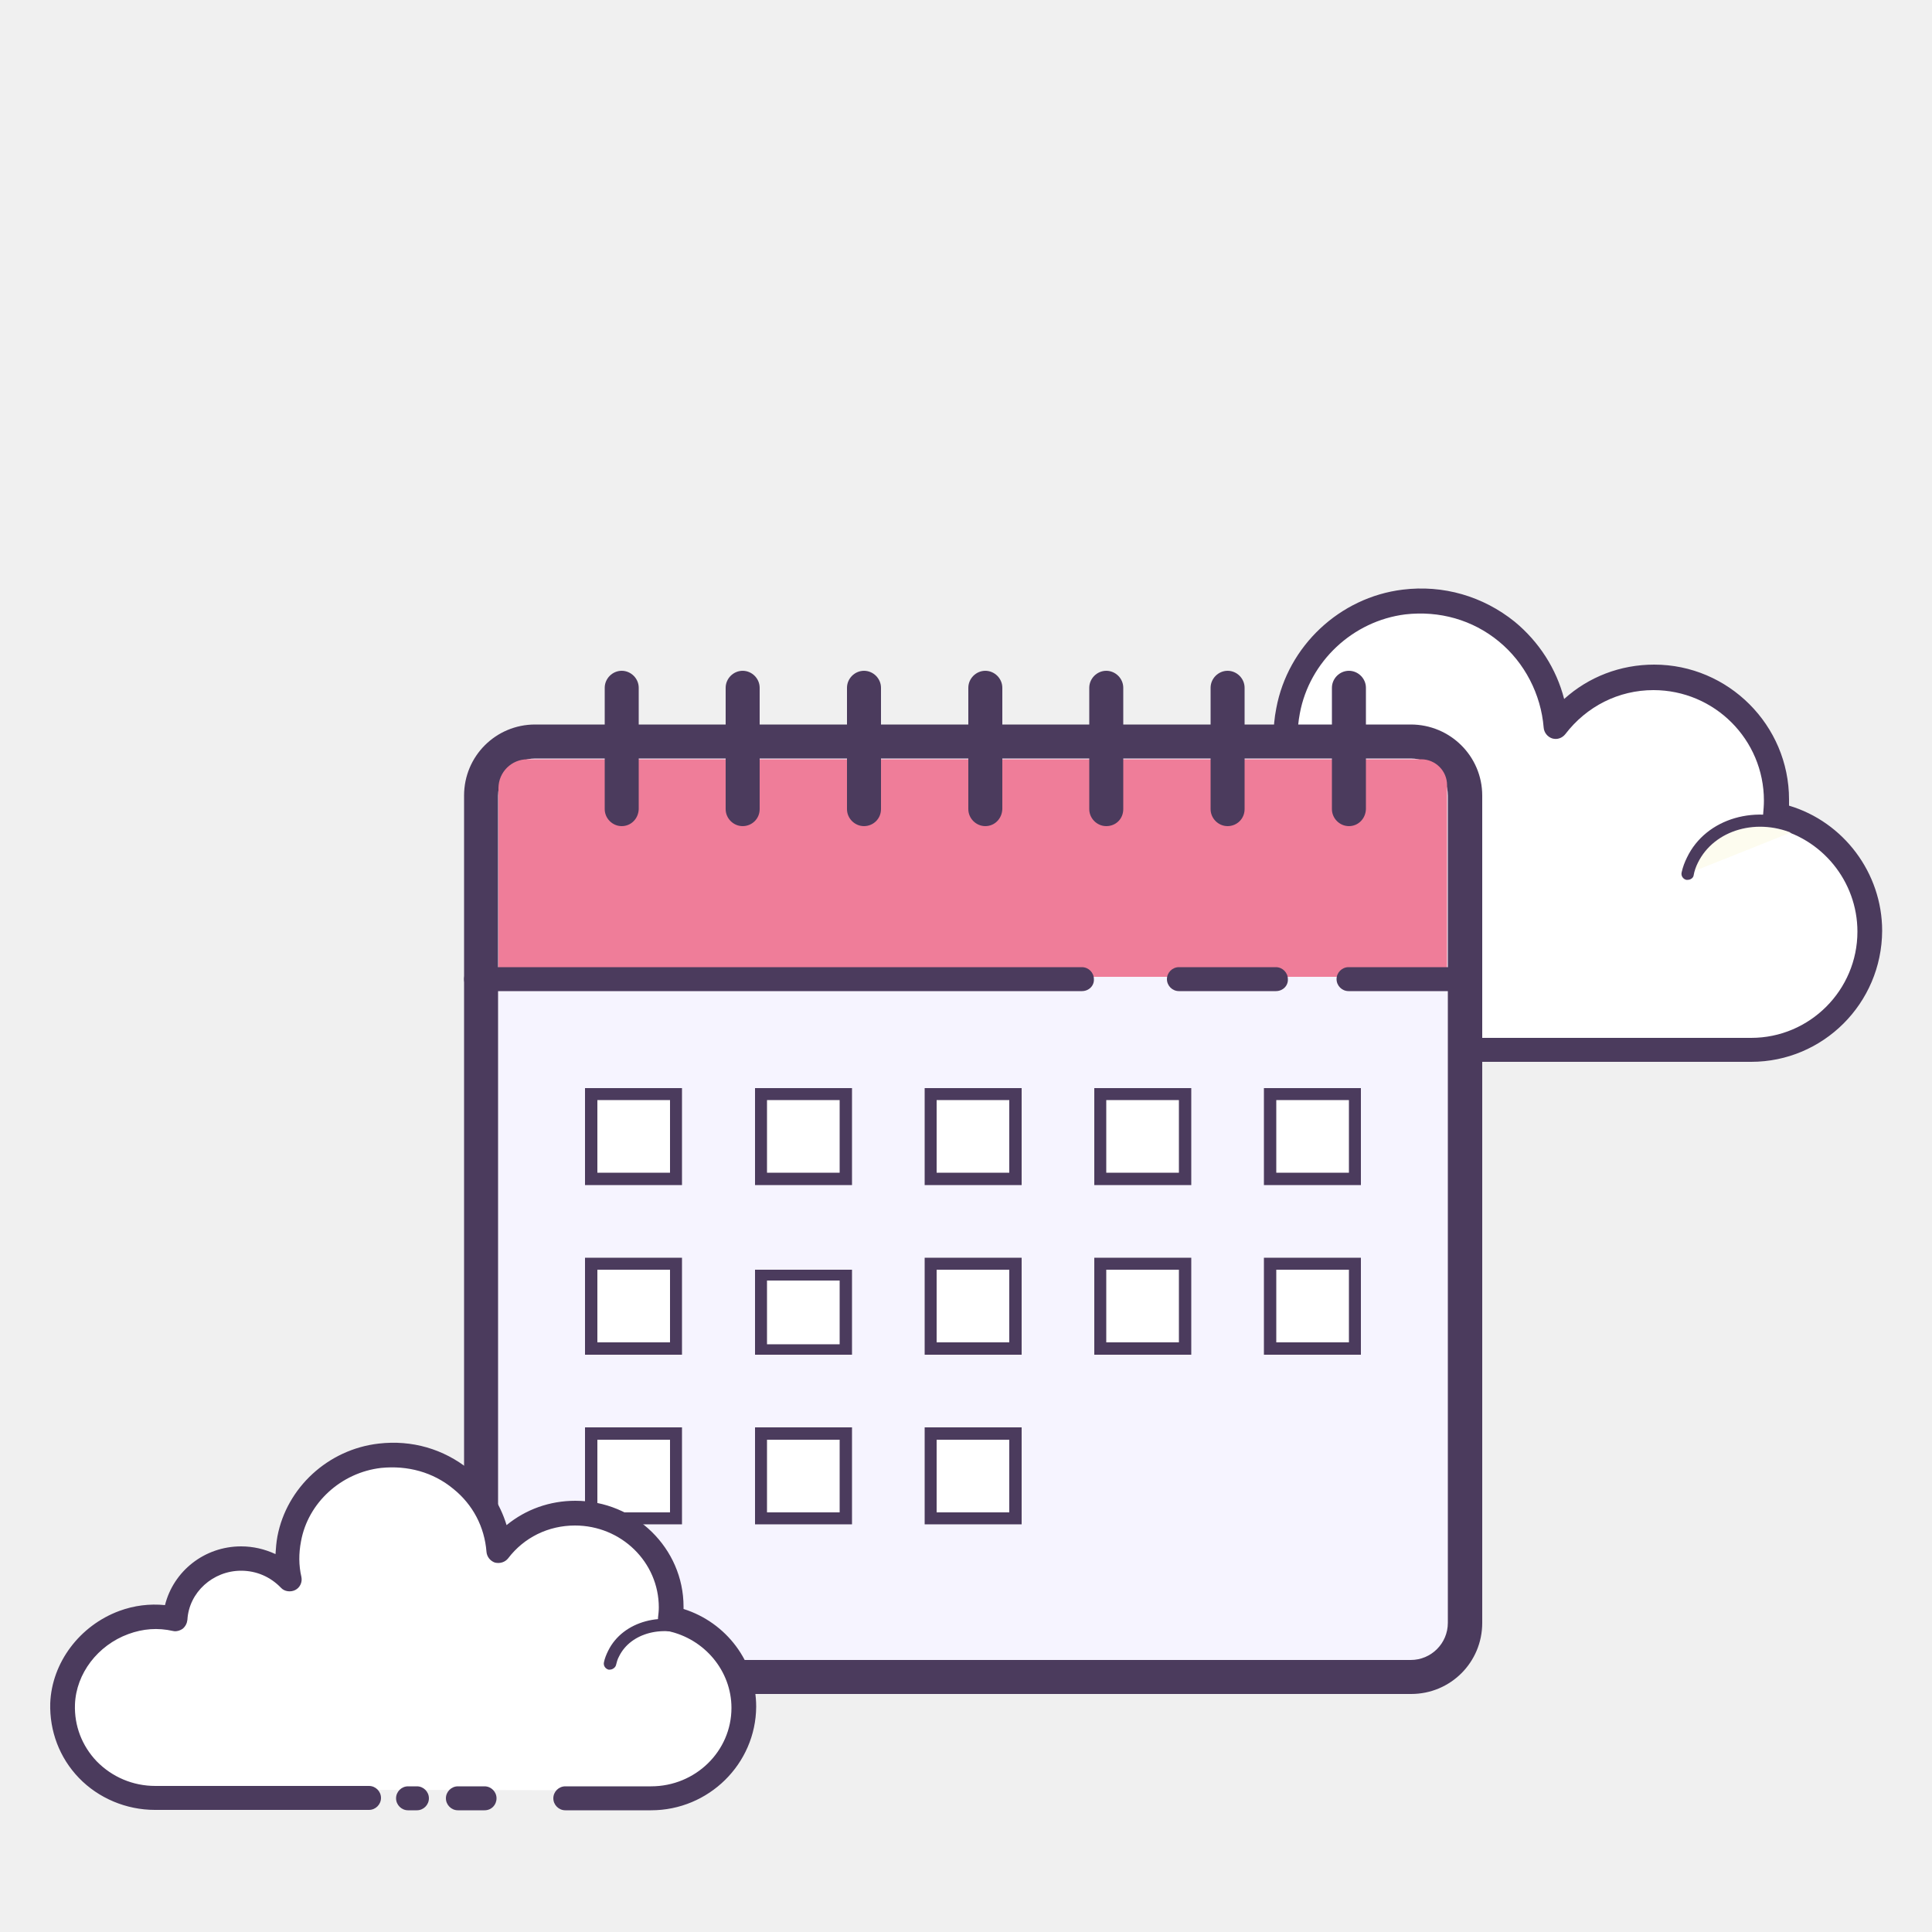
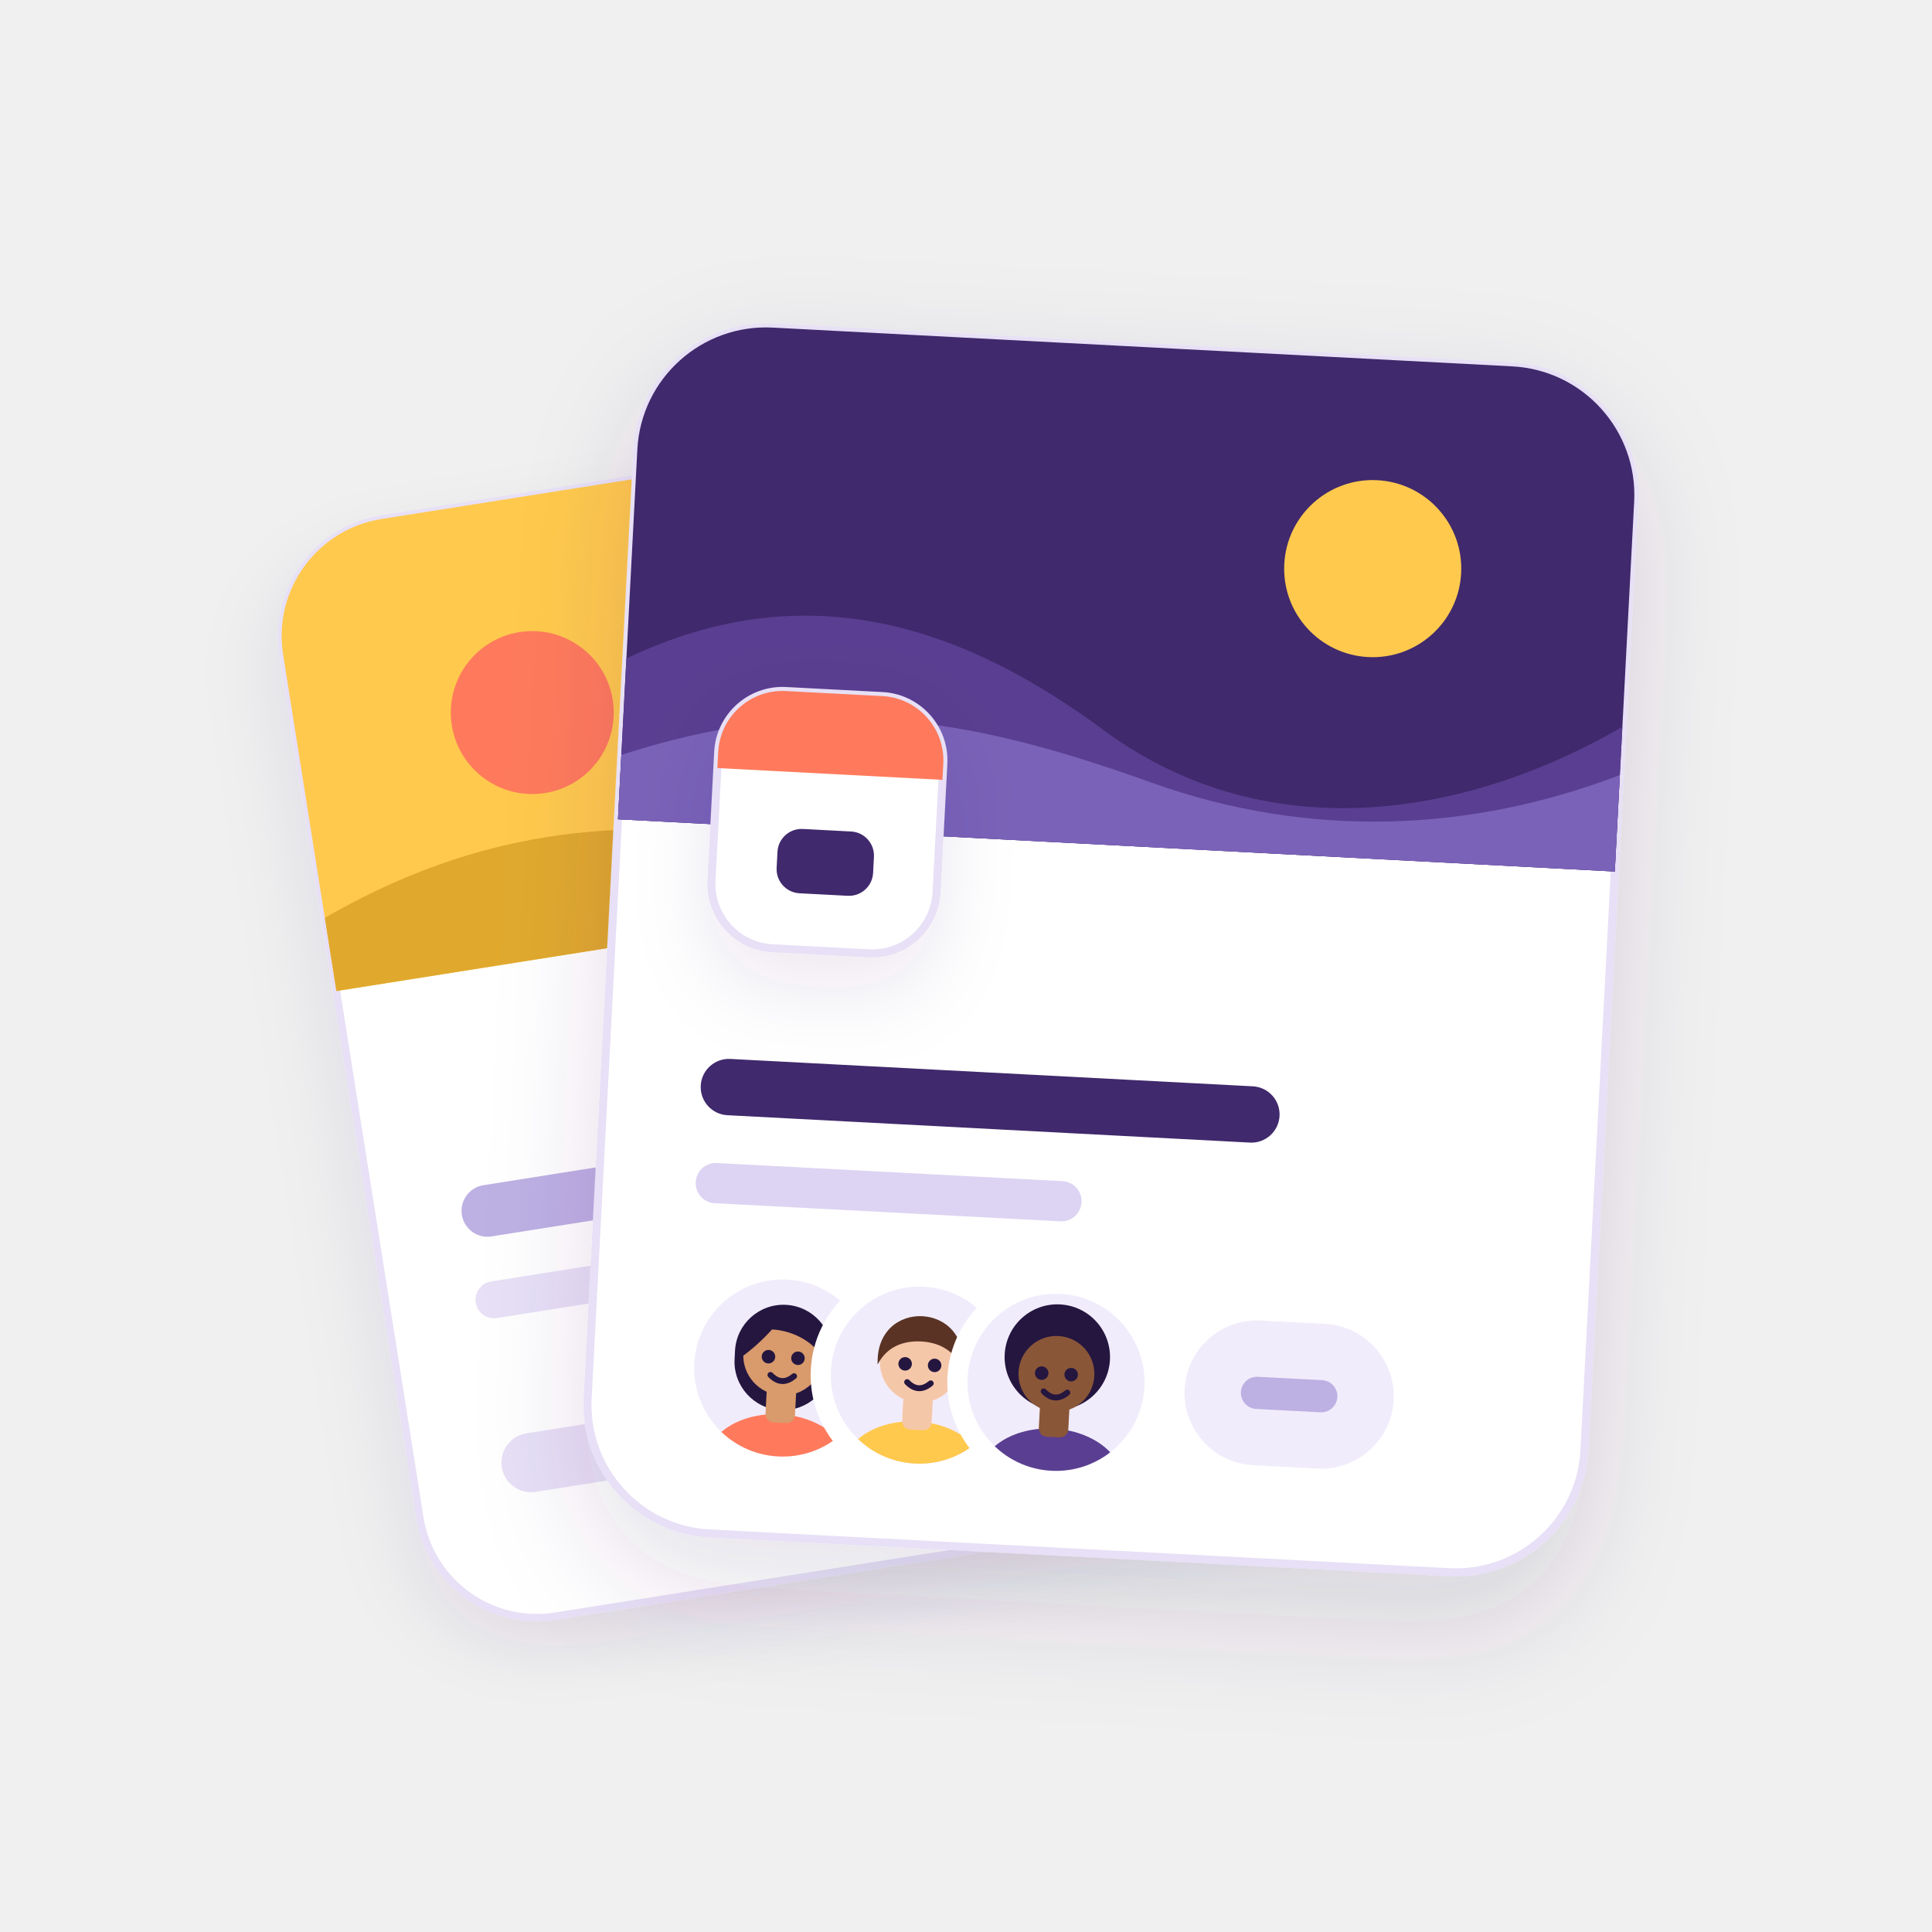
- <svg xmlns="http://www.w3.org/2000/svg" version="1.1" id="Layer_1" x="0px" y="0px" width="500px" height="500px" viewBox="0 0 500 500" enable-background="new 0 0 500 500" xml:space="preserve">
-   <path fill="#FFFFFF" d="M379.4,271.7c0,0,73.3,0,73.8,0c16.9,0,30.7-13.7,30.7-30.7c0-14.8-10.5-27.1-24.4-30  c0.2-1.3,0.3-2.6,0.3-3.9c0-17.5-14.2-31.8-31.8-31.8c-10.4,0-19.5,5-25.3,12.7c-1.5-19.5-18.9-34.6-39.3-32.1  c-14.9,1.8-27.3,13.4-30,28.1c-0.9,4.7-0.8,9.3,0.1,13.7c-4-4.3-9.7-7-16-7c-11.6,0-21.1,9-21.8,20.5c-5.3-1.2-11-1.1-17,1.2  c-11.5,4.3-19.8,15.2-20.2,27.5c-0.7,17.5,13.3,31.9,30.6,31.9c1.3,0,5.9,0,7,0h63.5" />
-   <path fill="#4B3B5D" d="M453.2,274.8h-73.8c-1.7,0-3.1-1.4-3.1-3.1s1.4-3.1,3.1-3.1h73.8c15.2,0,27.5-12.4,27.5-27.5  c0-13-9.2-24.3-21.9-26.9c-1.6-0.3-2.7-1.8-2.5-3.5c0.1-1.2,0.2-2.3,0.2-3.5c0-15.8-12.8-28.6-28.6-28.6c-9,0-17.3,4.2-22.8,11.4  c-0.8,1-2.1,1.5-3.4,1.1c-1.2-0.4-2.1-1.5-2.2-2.8c-0.7-8.6-4.9-16.8-11.6-22.3c-6.8-5.6-15.4-8-24.2-7  c-13.6,1.7-24.8,12.2-27.3,25.6c-0.8,4.2-0.8,8.4,0.1,12.5c0.3,1.4-0.4,2.8-1.6,3.4c-1.3,0.7-2.8,0.4-3.7-0.7c-3.6-3.9-8.5-6-13.7-6  c-9.8,0-18.1,7.7-18.7,17.5c-0.1,0.9-0.5,1.8-1.2,2.3c-0.7,0.6-1.7,0.8-2.6,0.6c-5.3-1.2-10.3-0.8-15.3,1  c-10.5,3.9-17.8,13.9-18.2,24.7c-0.3,7.6,2.4,14.7,7.7,20.2c5.2,5.5,12.3,8.5,19.8,8.5h70.6c1.7,0,3.1,1.4,3.1,3.1s-1.4,3.1-3.1,3.1  h-70.7c-9.3,0-17.9-3.7-24.4-10.4c-6.4-6.7-9.8-15.5-9.4-24.8c0.5-13.3,9.5-25.5,22.3-30.3c5-1.9,10.2-2.5,15.5-1.9  c2.4-11.4,12.5-20,24.5-20c4.3,0,8.5,1.1,12.2,3.2c0-2.4,0.2-4.8,0.7-7.3c3-16.1,16.4-28.7,32.7-30.7c10.5-1.3,20.8,1.7,29,8.3  c6.3,5.2,10.8,12.2,12.8,20c6.3-5.7,14.5-8.9,23.3-8.9c19.2,0,34.9,15.7,34.9,34.9c0,0.5,0,1,0,1.6c14.1,4.2,24.1,17.4,24.1,32.4  C487,259.7,471.8,274.8,453.2,274.8z" />
-   <path fill="#FDFCEF" d="M361.6,204.1c-11.3-0.7-21.1,7.1-21.8,17.5c-0.1,1.3,0,2.6,0.2,3.8c-2.2-2.5-5.4-4.1-9.1-4.4  c-6.8-0.4-12.7,4-13.5,10.2c-1.2-0.3-2.5-0.6-3.9-0.7c-9.9-0.7-18.5,6.2-19.1,15.3" />
-   <path fill="#4B3B5D" d="M294.4,247.4h-0.1c-0.9-0.1-1.5-0.8-1.5-1.7c0.7-10,10-17.5,20.8-16.8c0.9,0.1,1.7,0.2,2.6,0.3  c1.7-6.1,7.9-10.3,14.8-9.8c2.7,0.2,5.2,1,7.3,2.4c0-0.1,0-0.2,0-0.4c0.8-11.3,11.2-19.8,23.5-19c0.9,0.1,1.5,0.8,1.5,1.7  c-0.1,0.9-0.8,1.6-1.7,1.5c-10.4-0.7-19.5,6.5-20.1,16c-0.1,1.2,0,2.3,0.1,3.5c0.1,0.7-0.3,1.4-0.9,1.7s-1.4,0.1-1.8-0.4  c-2-2.3-4.9-3.7-8.1-3.9c-6-0.2-11.1,3.5-11.9,8.8c-0.1,0.4-0.3,0.8-0.7,1.1c-0.4,0.2-0.8,0.3-1.3,0.2c-1.2-0.3-2.4-0.5-3.6-0.6  c-9-0.6-16.9,5.6-17.4,13.9C295.9,246.8,295.2,247.4,294.4,247.4z" />
-   <path fill="#FDFCEF" d="M465.6,214.6c-10.7-5-23-1.5-27.5,7.9c-0.6,1.2-1,2.4-1.3,3.6" />
-   <path fill="#4B3B5D" d="M436.8,227.7c-0.1,0-0.2,0-0.4,0c-0.8-0.2-1.4-1-1.2-1.9c0.3-1.4,0.8-2.7,1.4-3.9c4.9-10.2,18.2-14,29.6-8.7  c0.8,0.4,1.1,1.3,0.8,2.1c-0.4,0.8-1.3,1.1-2.1,0.8c-9.9-4.7-21.3-1.4-25.5,7.2c-0.5,1-0.9,2.1-1.1,3.3  C438.2,227.2,437.5,227.7,436.8,227.7z" />
-   <path fill="#F6F4FF" d="M138.5,434c-7.7,0-14-6.3-14-14V205.9c0-7.7,6.3-14,14-14h226.7c7.7,0,14,6.3,14,14V420c0,7.7-6.3,14-14,14  H138.5z" />
-   <path fill="#4B3B5D" d="M365.1,196.3c5.3,0,9.6,4.3,9.6,9.6V420c0,5.3-4.3,9.6-9.6,9.6H138.5c-5.3,0-9.6-4.3-9.6-9.6V205.9  c0-5.3,4.3-9.6,9.6-9.6L365.1,196.3 M365.1,187.5H138.5c-10.2,0-18.4,8.2-18.4,18.4V420c0,10.2,8.2,18.4,18.4,18.4h226.7  c10.2,0,18.4-8.2,18.4-18.4V205.9C383.6,195.7,375.3,187.5,365.1,187.5L365.1,187.5z" />
-   <path fill="#EF7D99" d="M129.1,252.8h245.4v-49.6c0-3.7-3-6.7-6.7-6.7H136.5c-4.1,0-7.5,3.3-7.5,7.5v48.8L129.1,252.8L129.1,252.8z" />
-   <path fill="#FFFFFF" d="M328.7,283.2h22v22h-22V283.2z" />
-   <path fill="#4B3B5D" d="M349.1,284.7v18.8h-18.8v-18.8H349.1 M352.2,281.6h-25.1v25.1h25.1V281.6L352.2,281.6z" />
-   <path fill="#FFFFFF" d="M284.8,283.2h22v22h-22V283.2z" />
-   <path fill="#4B3B5D" d="M305.1,284.7v18.8h-18.8v-18.8H305.1 M308.3,281.6h-25.1v25.1h25.1V281.6L308.3,281.6z" />
-   <path fill="#FFFFFF" d="M240.8,283.2h22v22h-22L240.8,283.2L240.8,283.2z" />
-   <path fill="#4B3B5D" d="M261.2,284.7v18.8h-18.8v-18.8H261.2 M264.4,281.6h-25.1v25.1h25.1V281.6L264.4,281.6z" />
-   <path fill="#FFFFFF" d="M196.9,283.2h22v22h-22V283.2z" />
-   <path fill="#4B3B5D" d="M217.3,284.7v18.8h-18.8v-18.8H217.3 M220.5,281.6h-25.1v25.1h25.1V281.6L220.5,281.6z" />
-   <path fill="#FFFFFF" d="M153,283.2h22v22h-22V283.2z" />
-   <path fill="#4B3B5D" d="M173.4,284.7v18.8h-18.8v-18.8H173.4 M176.5,281.6h-25.1v25.1h25.1V281.6L176.5,281.6z" />
-   <path fill="#FFFFFF" d="M330.2,327.1h20.4v22h-20.4V327.1z" />
-   <path fill="#4B3B5D" d="M349.1,328.6v18.8h-18.8v-18.8H349.1 M352.2,325.5h-25.1v25.1h25.1V325.5L352.2,325.5z" />
-   <path fill="#FFFFFF" d="M284.8,327.1h22v22h-22V327.1z" />
-   <path fill="#4B3B5D" d="M305.1,328.6v18.8h-18.8v-18.8H305.1 M308.3,325.5h-25.1v25.1h25.1V325.5L308.3,325.5z" />
-   <g>
-     <path fill="#FFFFFF" d="M240.8,327.1h22v22h-22L240.8,327.1L240.8,327.1z" />
-     <path fill="#4B3B5D" d="M261.2,328.6v18.8h-18.8v-18.8H261.2 M264.4,325.5h-25.1v25.1h25.1V325.5L264.4,325.5z" />
+ <svg xmlns="http://www.w3.org/2000/svg" viewBox="0 0 240 240" width="240" height="240" fill="none">
+   <defs>
+     <filter id="shadow" x="-40%" y="-40%" width="180%" height="180%">
+       <feDropShadow dx="0" dy="6" stdDeviation="7" flood-color="#40296C" flood-opacity=".14" />
+     </filter>
+     <filter id="shadow-soft" x="-40%" y="-40%" width="180%" height="180%">
+       <feDropShadow dx="0" dy="4" stdDeviation="5" flood-color="#40296C" flood-opacity=".09" />
+     </filter>
+     <clipPath id="avatar">
+       <circle cx="0" cy="-6" r="21" />
+     </clipPath>
+   </defs>
+   <g transform="translate(100 126) rotate(-9) scale(.92)">
+     <rect x="-62" y="-75" width="124" height="150" rx="16" fill="#FFFFFF" stroke="#E7E0F6" filter="url(#shadow-soft)" />
+     <path d="M-62 -59a16 16 0 0 1 16-16h92a16 16 0 0 1 16 16v46h-124z" fill="#FFC94D" />
+     <circle cx="-30" cy="-46" r="11" fill="#FF7A5C" />
+     <path d="M-62 -13v-10c26-10 46-6 66 0c20 6 40 4 58-4v14z" fill="#E0A92E" />
+     <rect x="-50" y="16" width="60" height="7" rx="3.5" fill="#BDB0E3" />
+     <rect x="-50" y="29" width="40" height="5" rx="2.5" fill="#E7E0F6" />
+     <rect x="-50" y="50" width="30" height="8" rx="4.0" fill="#E7E0F6" />
  </g>
-   <g>
-     <path fill="#FFFFFF" d="M196.9,330h22v19.2h-22V330z" />
-     <path fill="#4B3B5D" d="M217.3,331.4v16.5h-18.8v-16.5H217.3 M220.5,328.6h-25.1v22h25.1V328.6L220.5,328.6z" />
-   </g>
-   <g>
-     <path fill="#FFFFFF" d="M153,327.1h22v22h-22V327.1z" />
-     <path fill="#4B3B5D" d="M173.4,328.6v18.8h-18.8v-18.8H173.4 M176.5,325.5h-25.1v25.1h25.1V325.5L176.5,325.5z" />
-   </g>
-   <g>
-     <path fill="#FFFFFF" d="M240.8,371h22v22h-22L240.8,371L240.8,371z" />
-     <path fill="#4B3B5D" d="M261.2,372.6v18.8h-18.8v-18.8H261.2 M264.4,369.4h-25.1v25.1h25.1V369.4L264.4,369.4z" />
-   </g>
-   <g>
-     <path fill="#FFFFFF" d="M196.9,371h22v22h-22V371z" />
-     <path fill="#4B3B5D" d="M217.3,372.6v18.8h-18.8v-18.8H217.3 M220.5,369.4h-25.1v25.1h25.1V369.4L220.5,369.4z" />
-   </g>
-   <g>
-     <path fill="#FFFFFF" d="M153,371h22v22h-22V371z" />
-     <path fill="#4B3B5D" d="M173.4,372.6v18.8h-18.8v-18.8H173.4 M176.5,369.4h-25.1v25.1h25.1V369.4L176.5,369.4z" />
-   </g>
-   <g>
-     <path fill="#FFFFFF" d="M144.5,463.3c11.8,0,22.1,0,22.2,0c13.2,0,24-10.5,24-23.5c0-11.3-8.2-20.7-19-23c0.1-1,0.2-2,0.2-3   c0-13.4-11.1-24.3-24.8-24.3c-8.1,0-15.3,3.8-19.8,9.7c-1.2-14.9-14.8-26.5-30.7-24.5c-11.7,1.4-21.3,10.2-23.5,21.5   c-0.7,3.6-0.6,7.1,0.1,10.4c-3.1-3.3-7.6-5.4-12.5-5.4c-9.1,0-16.5,6.9-17.1,15.6c-4.1-0.9-8.6-0.8-13.3,0.9   c-9,3.3-15.4,11.6-15.8,21.1c-0.5,13.4,10.4,24.4,24,24.4c1,0,4.6,0,5.5,0h49.6 M103.9,463.3h2.3" />
-     <path fill="#4B3B5D" d="M168.5,468.5h-22.2c-1.7,0-3.1-1.4-3.1-3.1s1.4-3.1,3.1-3.1h22.2c11.5,0,20.8-9.1,20.8-20.3   c0-9.6-7-17.9-16.5-19.9c-1.6-0.3-2.7-1.8-2.5-3.5c0.1-0.9,0.2-1.7,0.2-2.6c0-11.7-9.7-21.2-21.7-21.2c-6.9,0-13.2,3.1-17.3,8.5   c-0.8,1-2.1,1.4-3.4,1.1c-1.2-0.4-2.1-1.5-2.2-2.8c-0.5-6.4-3.5-12.2-8.6-16.3c-5.2-4.3-11.8-6.1-18.7-5.4   c-10.3,1.2-18.9,9-20.7,19c-0.6,3.1-0.6,6.2,0.1,9.2c0.3,1.4-0.4,2.8-1.6,3.4s-2.8,0.4-3.7-0.6c-2.7-2.8-6.3-4.4-10.3-4.4   c-7.3,0-13.5,5.6-13.9,12.7c-0.1,0.9-0.5,1.7-1.2,2.3c-0.7,0.5-1.7,0.8-2.5,0.6c-4-0.9-7.8-0.6-11.6,0.8   c-7.9,2.9-13.5,10.2-13.8,18.2c-0.2,5.5,1.8,10.7,5.6,14.7c4,4.1,9.4,6.4,15.2,6.4h55.3c1.7,0,3.1,1.4,3.1,3.1s-1.4,3.1-3.1,3.1   H40.1c-7.4,0-14.6-3-19.7-8.3c-5-5.2-7.6-12.1-7.4-19.3c0.4-10.5,7.6-20.1,17.9-23.9c3.8-1.4,7.8-1.9,11.8-1.5   c2.2-8.8,10.2-15.2,19.7-15.2c3.1,0,6.1,0.7,8.9,2c0.1-1.5,0.2-3,0.5-4.6c2.4-12.6,13.1-22.5,26.2-24c8.6-1,16.8,1.4,23.4,6.7   c4.7,3.8,8,8.8,9.7,14.4c5-4.1,11.2-6.3,17.8-6.3c15.4,0,28,12.3,28,27.4c0,0.2,0,0.4,0,0.6c11.1,3.5,18.8,13.7,18.8,25.3   C195.6,456.5,183.4,468.5,168.5,468.5z M107.9,468.5h-2.3c-1.7,0-3.1-1.4-3.1-3.1s1.4-3.1,3.1-3.1h2.3c1.7,0,3.1,1.4,3.1,3.1   S109.6,468.5,107.9,468.5z" />
-     <g>
-       <path fill="#4B3B5D" d="M157.8,432.1c-0.1,0-0.2,0-0.3,0c-0.8-0.2-1.4-1-1.2-1.9c0.2-1,0.6-2,1.1-3c3.8-7.7,14.3-10.5,23.3-6.3    c0.8,0.4,1.1,1.3,0.8,2.1c-0.4,0.8-1.3,1.1-2.1,0.8c-7.5-3.5-16.2-1.3-19.2,4.9c-0.4,0.7-0.6,1.5-0.8,2.3    C159.2,431.6,158.5,432.1,157.8,432.1z" />
+   <g transform="translate(138 118) rotate(3)">
+     <rect x="-62" y="-75" width="124" height="150" rx="16" fill="#FFFFFF" stroke="#E7E0F6" filter="url(#shadow)" />
+     <path d="M-62 -59a16 16 0 0 1 16-16h92a16 16 0 0 1 16 16v46h-124z" fill="#40296C" />
+     <circle cx="30" cy="-49" r="11" fill="#FFC94D" />
+     <path d="M-62 -13v-20c22-12 42-6 60 6c20 13 44 9 64-4v18z" fill="#5A3E91" />
+     <path d="M-62 -13v-8c26-10 46-6 66 0c20 6 40 4 58-4v12z" fill="#7A62B8" />
+     <rect x="-50" y="-30" width="28" height="32" rx="8" fill="#FFFFFF" stroke="#E7E0F6" filter="url(#shadow-soft)" />
+     <path d="M-50 -22a8 8 0 0 1 8-8h12a8 8 0 0 1 8 8v2h-28z" fill="#FF7A5C" />
+     <rect x="-42" y="-13" width="12" height="8" rx="3" fill="#40296C" />
+     <rect x="-50" y="16" width="72" height="7" rx="3.5" fill="#40296C" />
+     <rect x="-50" y="29" width="48" height="5" rx="2.5" fill="#DDD4F3" />
+     <circle cx="-38" cy="54" r="13.5" fill="#FFFFFF" />
+     <g transform="translate(-38 54) scale(0.5238) translate(0 6)">
+       <circle cx="0" cy="-6" r="21" fill="#F1ECFB" />
+       <g clip-path="url(#avatar)">
+         <rect x="-11.5" y="-21" width="23" height="25" rx="11.5" fill="#24163F" />
+         <ellipse cx="0" cy="17" rx="17" ry="12" fill="#FF7A5C" />
+         <rect x="-3.5" y="-2" width="7" height="9" rx="2" fill="#D99A6C" />
+         <circle cx="0" cy="-9" r="9.5" fill="#D99A6C" />
+         <path d="M-10 -8C-11 -24 11 -24 10 -8C7.5 -12.5 2 -15 -3 -15C-5 -12.5 -7.5 -10 -10 -8Z" fill="#24163F" />
+         <circle cx="-3.5" cy="-8.5" r="1.6" fill="#24163F" />
+         <circle cx="3.5" cy="-8.5" r="1.6" fill="#24163F" />
+         <path d="M-2.8 -4.2q2.8 2.6 5.6 0" stroke="#24163F" stroke-width="1.4" stroke-linecap="round" />
+       </g>
    </g>
-     <g>
-       <path fill="#4B3B5D" d="M125.4,468.5h-6.9c-1.7,0-3.1-1.4-3.1-3.1s1.4-3.1,3.1-3.1h6.9c1.7,0,3.1,1.4,3.1,3.1    S127.2,468.5,125.4,468.5z" />
+     <circle cx="-21" cy="54" r="13.5" fill="#FFFFFF" />
+     <g transform="translate(-21 54) scale(0.5238) translate(0 6)">
+       <circle cx="0" cy="-6" r="21" fill="#F1ECFB" />
+       <g clip-path="url(#avatar)">
+         <ellipse cx="0" cy="17" rx="17" ry="12" fill="#FFC94D" />
+         <rect x="-3.5" y="-2" width="7" height="9" rx="2" fill="#F5C7A9" />
+         <circle cx="0" cy="-9" r="9.5" fill="#F5C7A9" />
+         <path d="M-10 -8C-11.5 -24 11.5 -24 10 -8C8 -12.5 4 -14 0 -14C-4 -14 -8 -12.5 -10 -8Z" fill="#5A3324" />
+         <circle cx="-3.5" cy="-8.5" r="1.6" fill="#24163F" />
+         <circle cx="3.5" cy="-8.5" r="1.6" fill="#24163F" />
+         <path d="M-2.8 -4.2q2.8 2.6 5.6 0" stroke="#24163F" stroke-width="1.4" stroke-linecap="round" />
+       </g>
    </g>
-   </g>
-   <g>
-     <path fill="#4B3B5D" d="M349.1,213.8c-2.4,0-4.4-2-4.4-4.4V178c0-2.4,2-4.4,4.4-4.4s4.4,2,4.4,4.4v31.4   C353.4,211.9,351.5,213.8,349.1,213.8z M317.7,213.8c-2.4,0-4.4-2-4.4-4.4V178c0-2.4,2-4.4,4.4-4.4s4.4,2,4.4,4.4v31.4   C322.1,211.9,320.1,213.8,317.7,213.8z M286.3,213.8c-2.4,0-4.4-2-4.4-4.4V178c0-2.4,2-4.4,4.4-4.4s4.4,2,4.4,4.4v31.4   C290.7,211.9,288.8,213.8,286.3,213.8z M255,213.8c-2.4,0-4.4-2-4.4-4.4V178c0-2.4,2-4.4,4.4-4.4s4.4,2,4.4,4.4v31.4   C259.3,211.9,257.4,213.8,255,213.8z M223.6,213.8c-2.4,0-4.4-2-4.4-4.4V178c0-2.4,2-4.4,4.4-4.4s4.4,2,4.4,4.4v31.4   C228,211.9,226,213.8,223.6,213.8z M192.2,213.8c-2.4,0-4.4-2-4.4-4.4V178c0-2.4,2-4.4,4.4-4.4s4.4,2,4.4,4.4v31.4   C196.6,211.9,194.6,213.8,192.2,213.8z M160.9,213.8c-2.4,0-4.4-2-4.4-4.4V178c0-2.4,2-4.4,4.4-4.4s4.4,2,4.4,4.4v31.4   C165.2,211.9,163.3,213.8,160.9,213.8z" />
-   </g>
-   <g>
-     <path fill="#4B3B5D" d="M280,256.5H123.2c-1.7,0-3.1-1.4-3.1-3.1c0-1.7,1.4-3.1,3.1-3.1H280c1.7,0,3.1,1.4,3.1,3.1   C283.2,255.1,281.8,256.5,280,256.5z" />
-   </g>
-   <g>
-     <path fill="#4B3B5D" d="M330.2,256.5h-25.1c-1.7,0-3.1-1.4-3.1-3.1c0-1.7,1.4-3.1,3.1-3.1h25.1c1.7,0,3.1,1.4,3.1,3.1   C333.4,255.1,332,256.5,330.2,256.5z" />
-   </g>
-   <g>
-     <path fill="#4B3B5D" d="M380.4,256.5H349c-1.7,0-3.1-1.4-3.1-3.1c0-1.7,1.4-3.1,3.1-3.1h31.4c1.7,0,3.1,1.4,3.1,3.1   C383.6,255.1,382.2,256.5,380.4,256.5z" />
+     <circle cx="-4" cy="54" r="13.5" fill="#FFFFFF" />
+     <g transform="translate(-4 54) scale(0.5238) translate(0 6)">
+       <circle cx="0" cy="-6" r="21" fill="#F1ECFB" />
+       <g clip-path="url(#avatar)">
+         <circle cx="0" cy="-12" r="12.5" fill="#24163F" />
+         <ellipse cx="0" cy="17" rx="17" ry="12" fill="#5A3E91" />
+         <rect x="-3.5" y="-2" width="7" height="9" rx="2" fill="#8A5638" />
+         <circle cx="0" cy="-8" r="9" fill="#8A5638" />
+         <circle cx="-3.5" cy="-8" r="1.6" fill="#24163F" />
+         <circle cx="3.5" cy="-8" r="1.6" fill="#24163F" />
+         <path d="M-2.8 -3.7q2.8 2.6 5.6 0" stroke="#24163F" stroke-width="1.4" stroke-linecap="round" />
+       </g>
+     </g>
+     <rect x="12" y="45" width="26" height="18" rx="9" fill="#F1ECFB" />
+     <rect x="19" y="52" width="12" height="4" rx="2.0" fill="#BDB0E3" />
  </g>
</svg>
